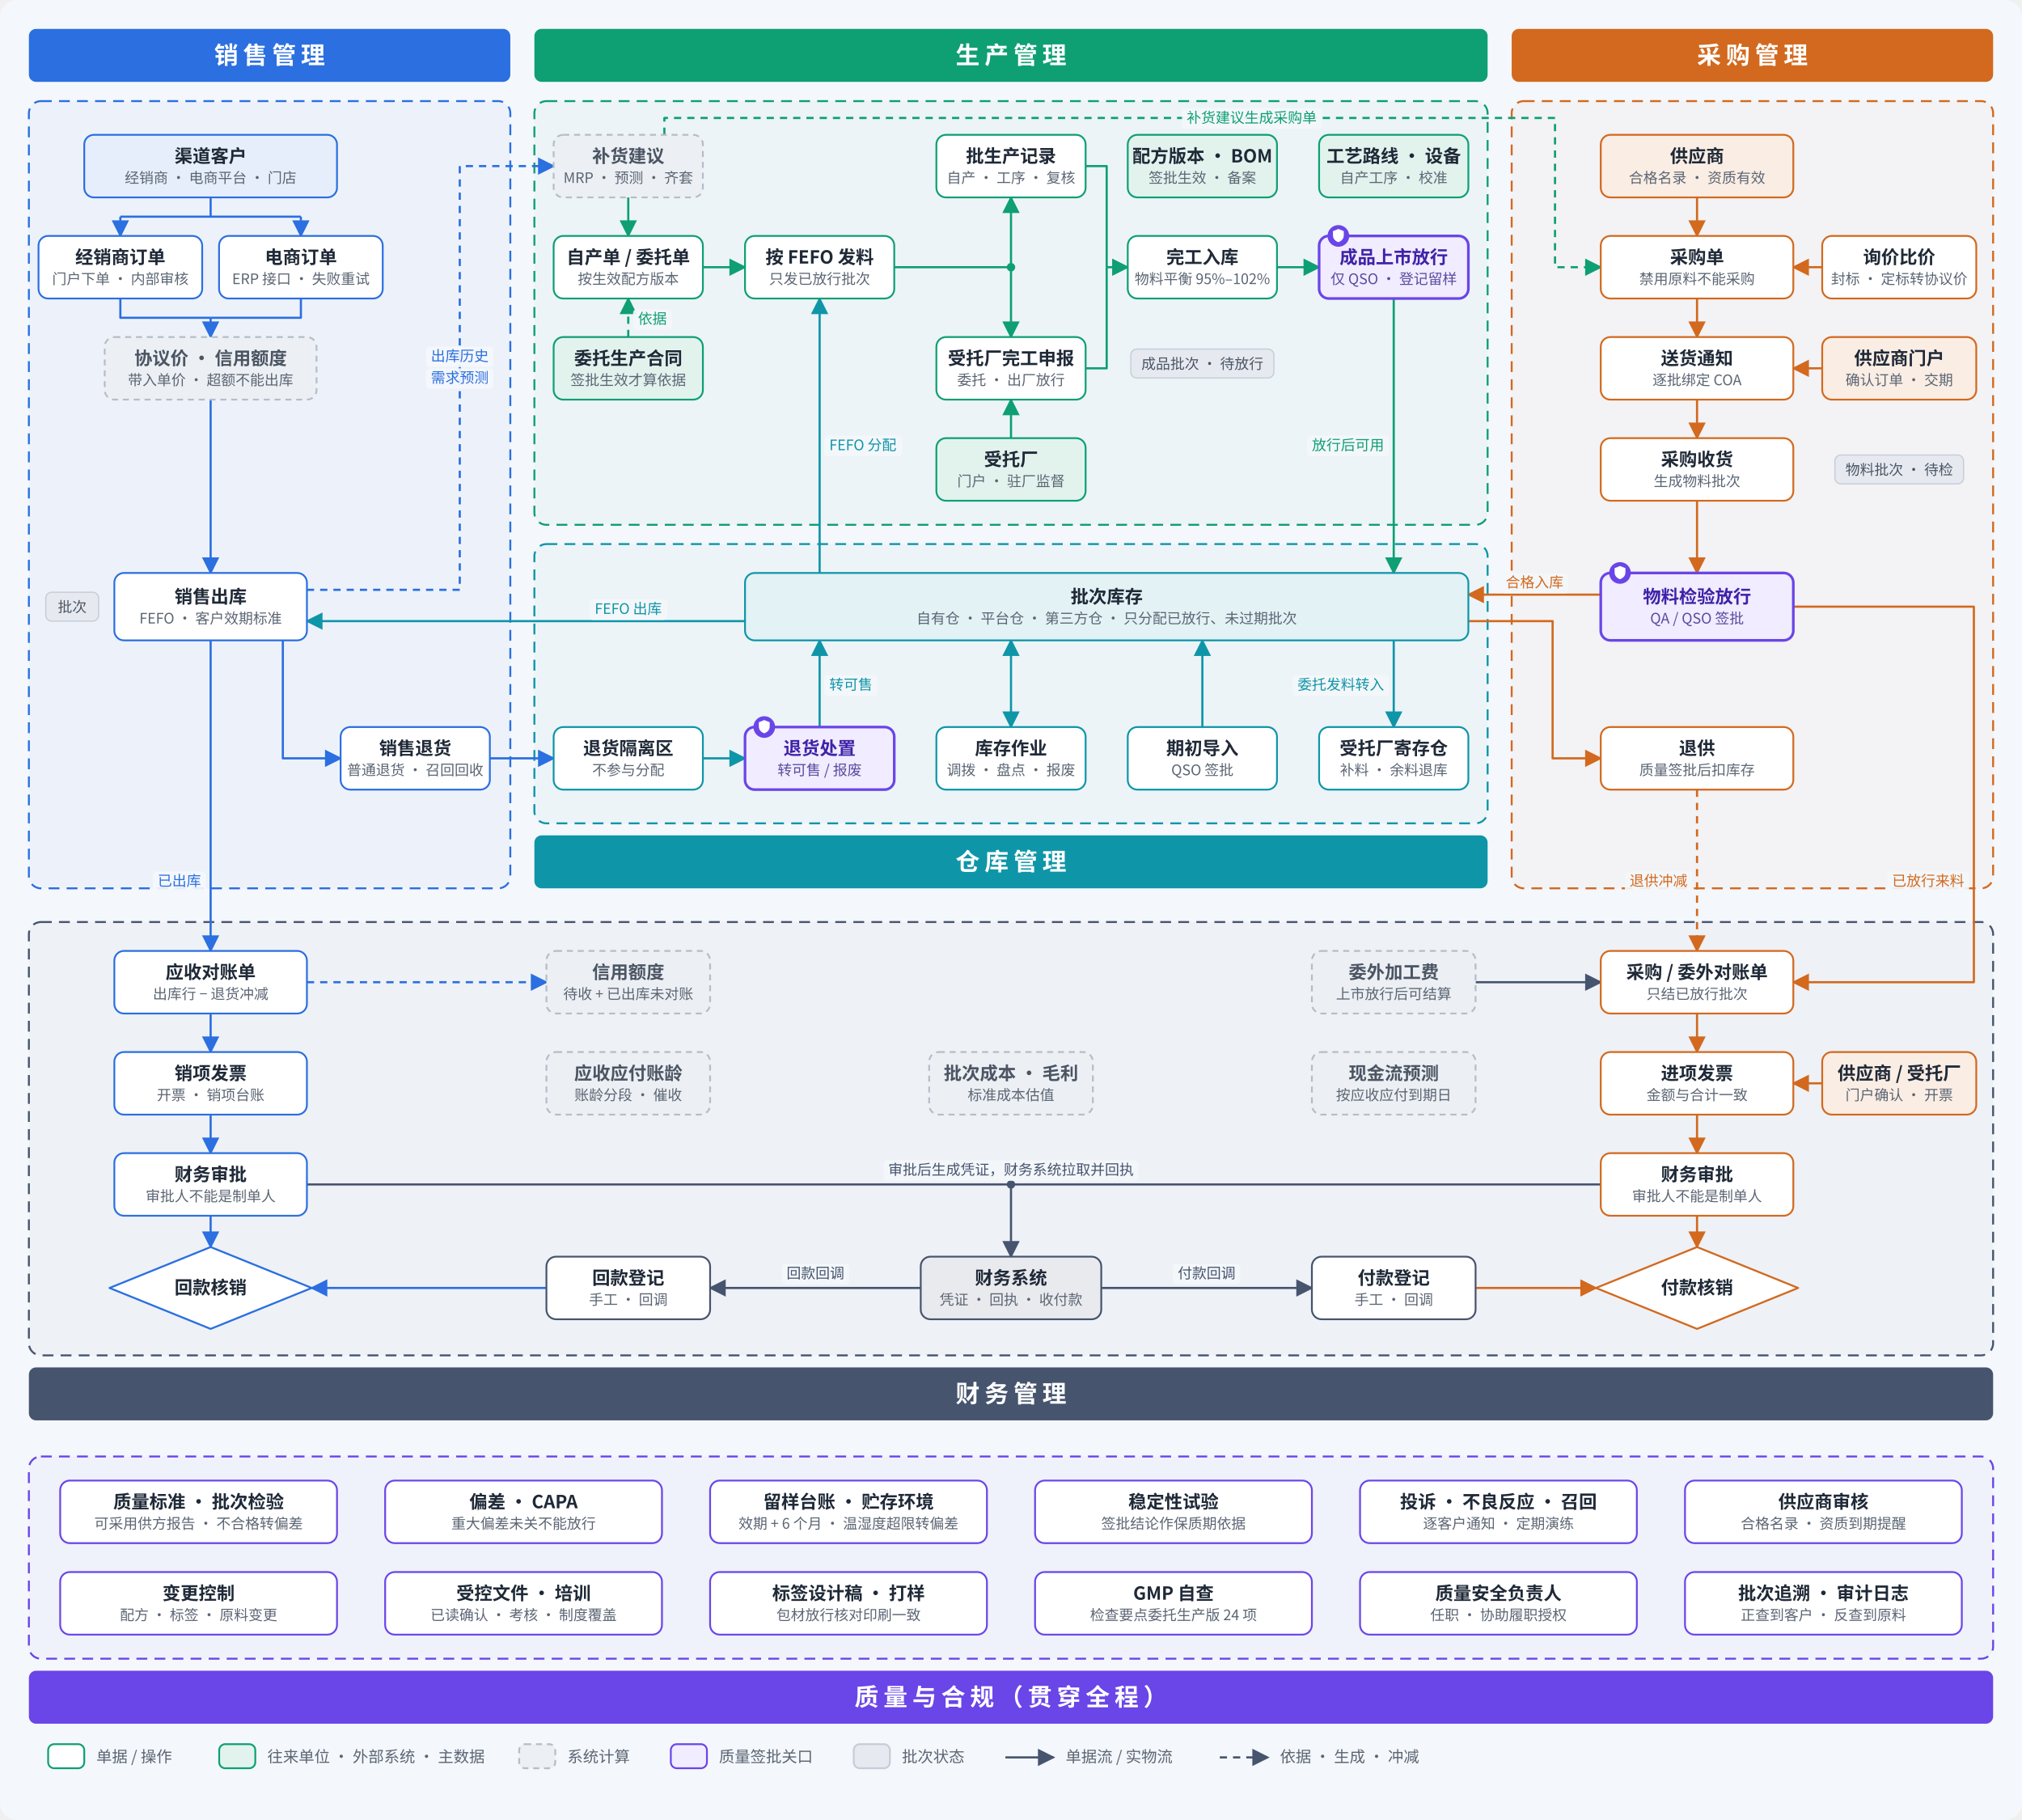
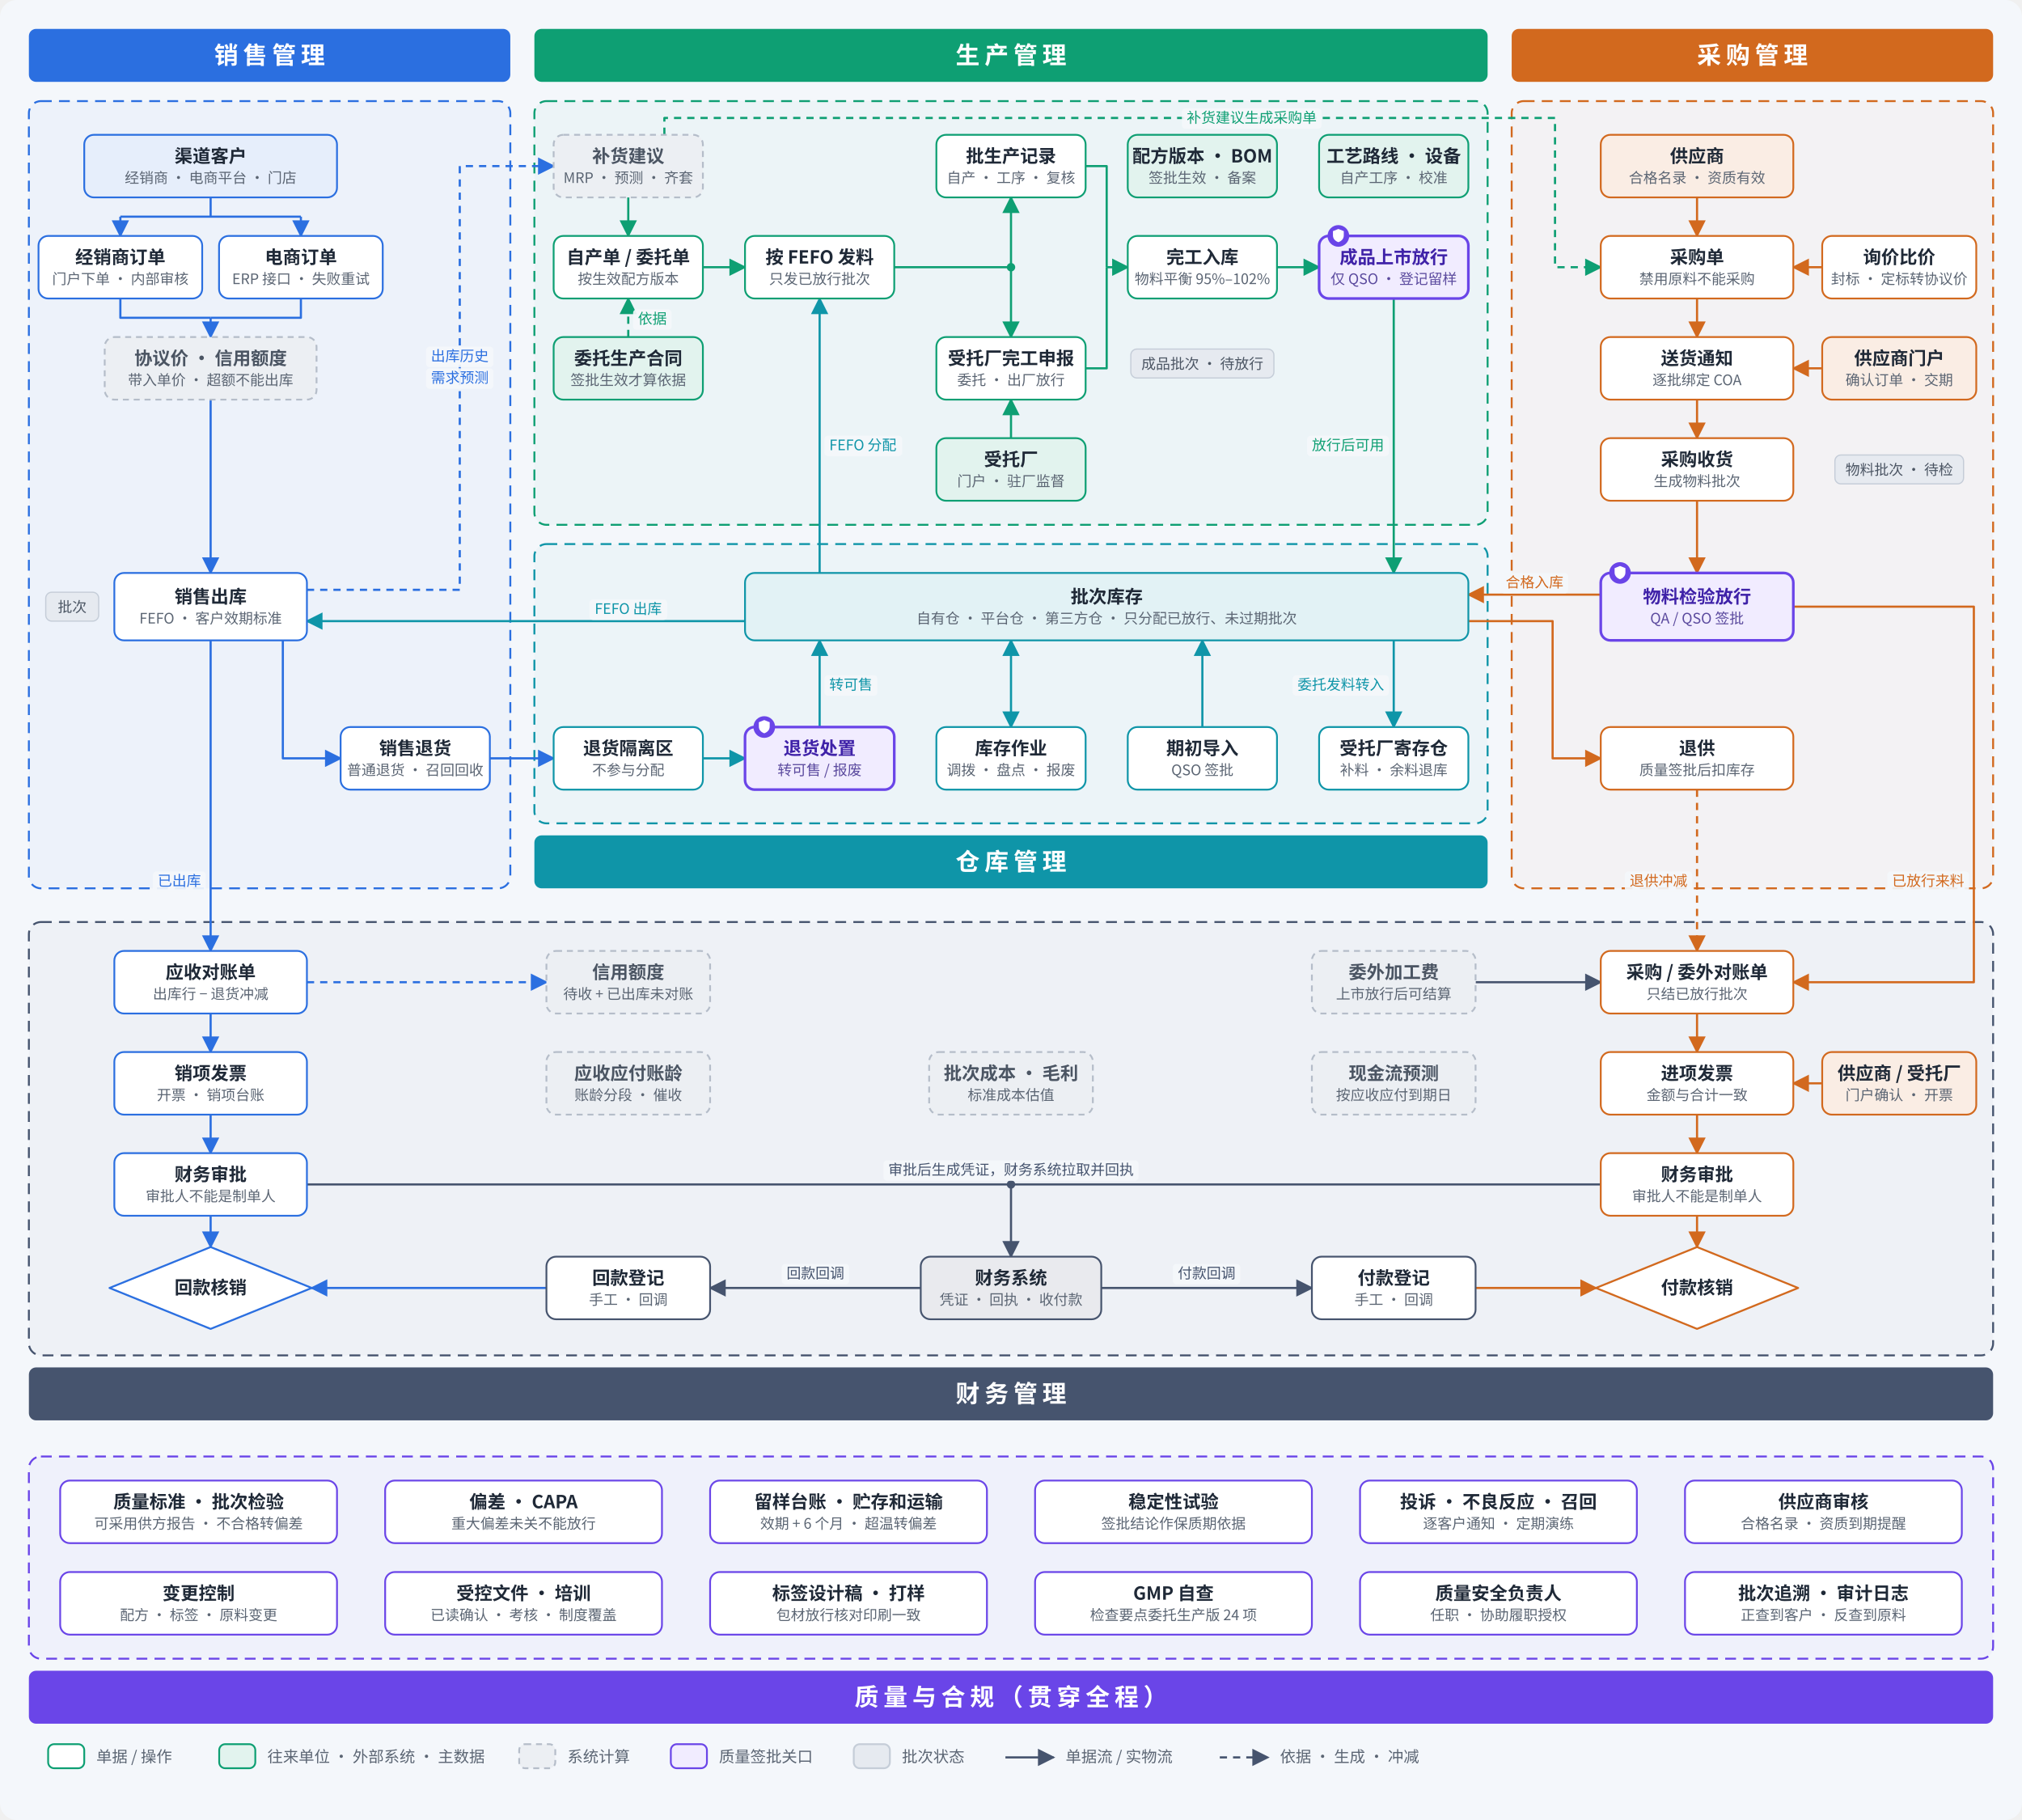
<svg xmlns="http://www.w3.org/2000/svg" width="1680" height="1512" viewBox="0 0 1680 1512" font-family="'PingFang SC','Hiragino Sans GB','Microsoft YaHei','Noto Sans CJK SC','Source Han Sans SC','WenQuanYi Zen Hei',sans-serif" role="img" aria-labelledby="t d">
  <defs>
    <marker id="m-fin" viewBox="0 0 10 10" refX="9" refY="5" markerWidth="8" markerHeight="8" orient="auto-start-reverse">
      <path d="M0 0 L10 5 L0 10z" fill="#46546E" />
    </marker>
    <marker id="m-prod" viewBox="0 0 10 10" refX="9" refY="5" markerWidth="8" markerHeight="8" orient="auto-start-reverse">
      <path d="M0 0 L10 5 L0 10z" fill="#0E9F73" />
    </marker>
    <marker id="m-purch" viewBox="0 0 10 10" refX="9" refY="5" markerWidth="8" markerHeight="8" orient="auto-start-reverse">
      <path d="M0 0 L10 5 L0 10z" fill="#D2691E" />
    </marker>
    <marker id="m-sales" viewBox="0 0 10 10" refX="9" refY="5" markerWidth="8" markerHeight="8" orient="auto-start-reverse">
      <path d="M0 0 L10 5 L0 10z" fill="#2B6FE0" />
    </marker>
    <marker id="m-wh" viewBox="0 0 10 10" refX="9" refY="5" markerWidth="8" markerHeight="8" orient="auto-start-reverse">
      <path d="M0 0 L10 5 L0 10z" fill="#0F95A8" />
    </marker>
  </defs>
  <rect width="1680" height="1512" rx="14" fill="#F4F7FB" />
  <rect x="24" y="24" width="400" height="44" rx="6" fill="#2B6FE0" />
  <text x="224.0" y="53.0" text-anchor="middle" font-size="20" font-weight="700" letter-spacing="4" fill="#FFFFFF">销售管理</text>
  <rect x="444" y="24" width="792" height="44" rx="6" fill="#0E9F73" />
  <text x="840.0" y="53.0" text-anchor="middle" font-size="20" font-weight="700" letter-spacing="4" fill="#FFFFFF">生产管理</text>
  <rect x="1256" y="24" width="400" height="44" rx="6" fill="#D2691E" />
  <text x="1456.0" y="53.0" text-anchor="middle" font-size="20" font-weight="700" letter-spacing="4" fill="#FFFFFF">采购管理</text>
  <rect x="24" y="84" width="400" height="654" rx="10" fill="#2B6FE0" fill-opacity="0.035" stroke="#2B6FE0" stroke-width="1.6" stroke-dasharray="9 6" />
  <rect x="1256" y="84" width="400" height="654" rx="10" fill="#D2691E" fill-opacity="0.035" stroke="#D2691E" stroke-width="1.6" stroke-dasharray="9 6" />
  <rect x="444" y="84" width="792" height="352" rx="10" fill="#0E9F73" fill-opacity="0.035" stroke="#0E9F73" stroke-width="1.6" stroke-dasharray="9 6" />
  <rect x="444" y="452" width="792" height="232" rx="10" fill="#0F95A8" fill-opacity="0.035" stroke="#0F95A8" stroke-width="1.6" stroke-dasharray="9 6" />
  <rect x="444" y="694" width="792" height="44" rx="6" fill="#0F95A8" />
  <text x="840.0" y="723.0" text-anchor="middle" font-size="20" font-weight="700" letter-spacing="4" fill="#FFFFFF">仓库管理</text>
  <rect x="24" y="766" width="1632" height="360" rx="10" fill="#46546E" fill-opacity="0.035" stroke="#46546E" stroke-width="1.6" stroke-dasharray="9 6" />
  <rect x="24" y="1136" width="1632" height="44" rx="6" fill="#46546E" />
  <text x="840.0" y="1165.0" text-anchor="middle" font-size="20" font-weight="700" letter-spacing="4" fill="#FFFFFF">财务管理</text>
  <rect x="24" y="1210" width="1632" height="168" rx="10" fill="#6A45E8" fill-opacity="0.035" stroke="#6A45E8" stroke-width="1.6" stroke-dasharray="9 6" />
  <rect x="24" y="1388" width="1632" height="44" rx="6" fill="#6A45E8" />
  <text x="840.0" y="1417.0" text-anchor="middle" font-size="20" font-weight="700" letter-spacing="4" fill="#FFFFFF">质量与合规（贯穿全程）</text>
  <path d="M175 164 L175 180.0" fill="none" stroke="#2B6FE0" stroke-width="1.8" stroke-linejoin="round" />
  <path d="M100 180.0 L250 180.0" fill="none" stroke="#2B6FE0" stroke-width="1.8" stroke-linejoin="round" />
  <path d="M100 180.0 L100 196" fill="none" stroke="#2B6FE0" stroke-width="1.8" stroke-linejoin="round" marker-end="url(#m-sales)" />
  <path d="M250 180.0 L250 196" fill="none" stroke="#2B6FE0" stroke-width="1.8" stroke-linejoin="round" marker-end="url(#m-sales)" />
  <path d="M100 248 L100 264.0 L175 264.0" fill="none" stroke="#2B6FE0" stroke-width="1.8" stroke-linejoin="round" />
  <path d="M250 248 L250 264.0 L175 264.0" fill="none" stroke="#2B6FE0" stroke-width="1.8" stroke-linejoin="round" />
  <path d="M175 264.0 L175 280" fill="none" stroke="#2B6FE0" stroke-width="1.8" stroke-linejoin="round" marker-end="url(#m-sales)" />
  <path d="M175 332 L175 476" fill="none" stroke="#2B6FE0" stroke-width="1.8" stroke-linejoin="round" marker-end="url(#m-sales)" />
  <path d="M235 532 L235 630.0 L283 630.0" fill="none" stroke="#2B6FE0" stroke-width="1.8" stroke-linejoin="round" marker-end="url(#m-sales)" />
  <path d="M255 490 L382 490 L382 138.0 L460.0 138.0" fill="none" stroke="#2B6FE0" stroke-width="1.8" stroke-linejoin="round" stroke-dasharray="6 5" marker-end="url(#m-sales)" />
  <path d="M522 164 L522 196" fill="none" stroke="#0E9F73" stroke-width="1.8" stroke-linejoin="round" marker-end="url(#m-prod)" />
  <path d="M522 280 L522 248" fill="none" stroke="#0E9F73" stroke-width="1.8" stroke-linejoin="round" stroke-dasharray="6 5" marker-end="url(#m-prod)" />
  <path d="M584.0 222.0 L619.0 222.0" fill="none" stroke="#0E9F73" stroke-width="1.8" stroke-linejoin="round" marker-end="url(#m-prod)" />
  <path d="M743.0 222.0 L840 222.0" fill="none" stroke="#0E9F73" stroke-width="1.8" stroke-linejoin="round" />
  <circle cx="840" cy="222.0" r="3.5" fill="#0E9F73" />
  <path d="M840 222.0 L840 164" fill="none" stroke="#0E9F73" stroke-width="1.8" stroke-linejoin="round" marker-end="url(#m-prod)" />
  <path d="M840 222.0 L840 280" fill="none" stroke="#0E9F73" stroke-width="1.8" stroke-linejoin="round" marker-end="url(#m-prod)" />
  <path d="M902.0 138.0 L919.5 138.0 L919.5 222.0" fill="none" stroke="#0E9F73" stroke-width="1.8" stroke-linejoin="round" />
  <path d="M902.0 306.0 L919.5 306.0 L919.5 222.0" fill="none" stroke="#0E9F73" stroke-width="1.8" stroke-linejoin="round" />
  <path d="M919.5 222.0 L937.0 222.0" fill="none" stroke="#0E9F73" stroke-width="1.8" stroke-linejoin="round" marker-end="url(#m-prod)" />
  <path d="M840 364 L840 332" fill="none" stroke="#0E9F73" stroke-width="1.8" stroke-linejoin="round" marker-end="url(#m-prod)" />
  <path d="M1061.0 222.0 L1096.0 222.0" fill="none" stroke="#0E9F73" stroke-width="1.8" stroke-linejoin="round" marker-end="url(#m-prod)" />
  <path d="M552 112 L552 98 L1292 98 L1292 222.0 L1330 222.0" fill="none" stroke="#0E9F73" stroke-width="1.8" stroke-linejoin="round" stroke-dasharray="6 5" marker-end="url(#m-prod)" />
  <path d="M681 476 L681 248" fill="none" stroke="#0F95A8" stroke-width="1.8" stroke-linejoin="round" marker-end="url(#m-wh)" />
  <path d="M1158 248 L1158 476" fill="none" stroke="#0E9F73" stroke-width="1.8" stroke-linejoin="round" marker-end="url(#m-prod)" />
  <path d="M840 532 L840 604" fill="none" stroke="#0F95A8" stroke-width="1.8" stroke-linejoin="round" marker-end="url(#m-wh)" marker-start="url(#m-wh)" />
  <path d="M999 604 L999 532" fill="none" stroke="#0F95A8" stroke-width="1.8" stroke-linejoin="round" marker-end="url(#m-wh)" />
  <path d="M1158 532 L1158 604" fill="none" stroke="#0F95A8" stroke-width="1.8" stroke-linejoin="round" marker-end="url(#m-wh)" />
  <path d="M584.0 630.0 L619.0 630.0" fill="none" stroke="#0F95A8" stroke-width="1.8" stroke-linejoin="round" marker-end="url(#m-wh)" />
  <path d="M681 604 L681 532" fill="none" stroke="#0F95A8" stroke-width="1.8" stroke-linejoin="round" marker-end="url(#m-wh)" />
  <path d="M619.0 516 L255 516" fill="none" stroke="#0F95A8" stroke-width="1.8" stroke-linejoin="round" marker-end="url(#m-wh)" />
  <path d="M407 630.0 L460.0 630.0" fill="none" stroke="#2B6FE0" stroke-width="1.8" stroke-linejoin="round" marker-end="url(#m-sales)" />
  <path d="M1410 164 L1410 196" fill="none" stroke="#D2691E" stroke-width="1.8" stroke-linejoin="round" marker-end="url(#m-purch)" />
  <path d="M1514 222.0 L1490 222.0" fill="none" stroke="#D2691E" stroke-width="1.8" stroke-linejoin="round" marker-end="url(#m-purch)" />
  <path d="M1410 248 L1410 280" fill="none" stroke="#D2691E" stroke-width="1.8" stroke-linejoin="round" marker-end="url(#m-purch)" />
  <path d="M1514 306.0 L1490 306.0" fill="none" stroke="#D2691E" stroke-width="1.8" stroke-linejoin="round" marker-end="url(#m-purch)" />
  <path d="M1410 332 L1410 364" fill="none" stroke="#D2691E" stroke-width="1.8" stroke-linejoin="round" marker-end="url(#m-purch)" />
  <path d="M1410 416 L1410 476" fill="none" stroke="#D2691E" stroke-width="1.8" stroke-linejoin="round" marker-end="url(#m-purch)" />
  <path d="M1330 494 L1220.0 494" fill="none" stroke="#D2691E" stroke-width="1.8" stroke-linejoin="round" marker-end="url(#m-purch)" />
  <path d="M1220.0 516 L1290 516 L1290 630.0 L1330 630.0" fill="none" stroke="#D2691E" stroke-width="1.8" stroke-linejoin="round" marker-end="url(#m-purch)" />
  <path d="M175 532 L175 790" fill="none" stroke="#2B6FE0" stroke-width="1.8" stroke-linejoin="round" marker-end="url(#m-sales)" />
  <path d="M1490 504.0 L1640 504.0 L1640 816.0 L1490 816.0" fill="none" stroke="#D2691E" stroke-width="1.8" stroke-linejoin="round" marker-end="url(#m-purch)" />
  <path d="M1410 656 L1410 790" fill="none" stroke="#D2691E" stroke-width="1.8" stroke-linejoin="round" stroke-dasharray="6 5" marker-end="url(#m-purch)" />
  <path d="M175 842 L175 874" fill="none" stroke="#2B6FE0" stroke-width="1.8" stroke-linejoin="round" marker-end="url(#m-sales)" />
  <path d="M175 926 L175 958" fill="none" stroke="#2B6FE0" stroke-width="1.8" stroke-linejoin="round" marker-end="url(#m-sales)" />
  <path d="M175 1010 L175 1036" fill="none" stroke="#2B6FE0" stroke-width="1.8" stroke-linejoin="round" marker-end="url(#m-sales)" />
  <path d="M255 816.0 L454 816.0" fill="none" stroke="#2B6FE0" stroke-width="1.8" stroke-linejoin="round" stroke-dasharray="6 5" marker-end="url(#m-sales)" />
  <path d="M1410 842 L1410 874" fill="none" stroke="#D2691E" stroke-width="1.8" stroke-linejoin="round" marker-end="url(#m-purch)" />
  <path d="M1514 900.0 L1490 900.0" fill="none" stroke="#D2691E" stroke-width="1.8" stroke-linejoin="round" marker-end="url(#m-purch)" />
  <path d="M1410 926 L1410 958" fill="none" stroke="#D2691E" stroke-width="1.8" stroke-linejoin="round" marker-end="url(#m-purch)" />
  <path d="M1410 1010 L1410 1036" fill="none" stroke="#D2691E" stroke-width="1.8" stroke-linejoin="round" marker-end="url(#m-purch)" />
  <path d="M1226 816.0 L1330 816.0" fill="none" stroke="#46546E" stroke-width="1.8" stroke-linejoin="round" marker-end="url(#m-fin)" />
  <path d="M255 984.0 L840 984.0" fill="none" stroke="#46546E" stroke-width="1.8" stroke-linejoin="round" />
  <path d="M1330 984.0 L840 984.0" fill="none" stroke="#46546E" stroke-width="1.8" stroke-linejoin="round" />
  <circle cx="840" cy="984.0" r="3.5" fill="#46546E" />
  <path d="M840 984.0 L840 1044" fill="none" stroke="#46546E" stroke-width="1.8" stroke-linejoin="round" marker-end="url(#m-fin)" />
  <path d="M765 1070.0 L590 1070.0" fill="none" stroke="#46546E" stroke-width="1.8" stroke-linejoin="round" marker-end="url(#m-fin)" />
  <path d="M915 1070.0 L1090 1070.0" fill="none" stroke="#46546E" stroke-width="1.8" stroke-linejoin="round" marker-end="url(#m-fin)" />
  <path d="M454 1070.0 L259 1070.0" fill="none" stroke="#2B6FE0" stroke-width="1.8" stroke-linejoin="round" marker-end="url(#m-sales)" />
  <path d="M1226 1070.0 L1326 1070.0" fill="none" stroke="#D2691E" stroke-width="1.8" stroke-linejoin="round" marker-end="url(#m-purch)" />
  <path d="M835.36 1460 L875.36 1460" fill="none" stroke="#46546E" stroke-width="1.8" stroke-linejoin="round" marker-end="url(#m-fin)" />
  <path d="M1013.48 1460 L1053.48 1460" fill="none" stroke="#46546E" stroke-width="1.8" stroke-linejoin="round" stroke-dasharray="6 5" marker-end="url(#m-fin)" />
  <rect x="70.0" y="112" width="210" height="52" rx="8" fill="#E6EEFB" stroke="#2B6FE0" stroke-width="1.5" />
  <text x="175" y="135.0" text-anchor="middle" font-size="15" font-weight="600" fill="#1F2937">渠道客户</text>
  <text x="175" y="152.0" text-anchor="middle" font-size="12" fill="#5B6573">经销商 · 电商平台 · 门店</text>
  <rect x="32.0" y="196" width="136" height="52" rx="8" fill="#FFFFFF" stroke="#2B6FE0" stroke-width="1.5" />
  <text x="100" y="219.0" text-anchor="middle" font-size="15" font-weight="600" fill="#1F2937">经销商订单</text>
  <text x="100" y="236.0" text-anchor="middle" font-size="12" fill="#5B6573">门户下单 · 内部审核</text>
  <rect x="182.0" y="196" width="136" height="52" rx="8" fill="#FFFFFF" stroke="#2B6FE0" stroke-width="1.5" />
  <text x="250" y="219.0" text-anchor="middle" font-size="15" font-weight="600" fill="#1F2937">电商订单</text>
  <text x="250" y="236.0" text-anchor="middle" font-size="12" fill="#5B6573">ERP 接口 · 失败重试</text>
  <rect x="87.0" y="280" width="176" height="52" rx="8" fill="#ECEFF3" stroke="#B5BDC9" stroke-width="1.5" stroke-dasharray="5 4" />
  <text x="175" y="303.0" text-anchor="middle" font-size="15" font-weight="600" fill="#4B5563">协议价 · 信用额度</text>
  <text x="175" y="320.0" text-anchor="middle" font-size="12" fill="#5B6573">带入单价 · 超额不能出库</text>
  <rect x="95.0" y="476" width="160" height="56" rx="8" fill="#FFFFFF" stroke="#2B6FE0" stroke-width="1.5" />
  <text x="175" y="501.0" text-anchor="middle" font-size="15" font-weight="600" fill="#1F2937">销售出库</text>
  <text x="175" y="518.0" text-anchor="middle" font-size="12" fill="#5B6573">FEFO · 客户效期标准</text>
  <rect x="38.0" y="492.0" width="44" height="24" rx="5" fill="#E6EAF0" stroke="#C5CDD8" />
  <text x="60" y="508.5" text-anchor="middle" font-size="12" fill="#4B5563">批次</text>
  <rect x="283.0" y="604" width="124" height="52" rx="8" fill="#FFFFFF" stroke="#2B6FE0" stroke-width="1.5" />
  <text x="345" y="627.0" text-anchor="middle" font-size="15" font-weight="600" fill="#1F2937">销售退货</text>
  <text x="345" y="644.0" text-anchor="middle" font-size="12" fill="#5B6573">普通退货 · 召回回收</text>
  <rect x="460.0" y="112" width="124" height="52" rx="8" fill="#ECEFF3" stroke="#B5BDC9" stroke-width="1.5" stroke-dasharray="5 4" />
  <text x="522" y="135.0" text-anchor="middle" font-size="15" font-weight="600" fill="#4B5563">补货建议</text>
  <text x="522" y="152.0" text-anchor="middle" font-size="12" fill="#5B6573">MRP · 预测 · 齐套</text>
  <rect x="778.0" y="112" width="124" height="52" rx="8" fill="#FFFFFF" stroke="#0E9F73" stroke-width="1.5" />
  <text x="840" y="135.0" text-anchor="middle" font-size="15" font-weight="600" fill="#1F2937">批生产记录</text>
  <text x="840" y="152.0" text-anchor="middle" font-size="12" fill="#5B6573">自产 · 工序 · 复核</text>
  <rect x="937.0" y="112" width="124" height="52" rx="8" fill="#E2F3EE" stroke="#0E9F73" stroke-width="1.5" />
  <text x="999" y="135.0" text-anchor="middle" font-size="15" font-weight="600" fill="#1F2937">配方版本 · BOM</text>
  <text x="999" y="152.0" text-anchor="middle" font-size="12" fill="#5B6573">签批生效 · 备案</text>
  <rect x="1096.0" y="112" width="124" height="52" rx="8" fill="#E2F3EE" stroke="#0E9F73" stroke-width="1.5" />
  <text x="1158" y="135.0" text-anchor="middle" font-size="15" font-weight="600" fill="#1F2937">工艺路线 · 设备</text>
  <text x="1158" y="152.0" text-anchor="middle" font-size="12" fill="#5B6573">自产工序 · 校准</text>
  <rect x="460.0" y="196" width="124" height="52" rx="8" fill="#FFFFFF" stroke="#0E9F73" stroke-width="1.5" />
  <text x="522" y="219.0" text-anchor="middle" font-size="15" font-weight="600" fill="#1F2937">自产单 / 委托单</text>
  <text x="522" y="236.0" text-anchor="middle" font-size="12" fill="#5B6573">按生效配方版本</text>
  <rect x="619.0" y="196" width="124" height="52" rx="8" fill="#FFFFFF" stroke="#0E9F73" stroke-width="1.5" />
  <text x="681" y="219.0" text-anchor="middle" font-size="15" font-weight="600" fill="#1F2937">按 FEFO 发料</text>
  <text x="681" y="236.0" text-anchor="middle" font-size="12" fill="#5B6573">只发已放行批次</text>
  <rect x="937.0" y="196" width="124" height="52" rx="8" fill="#FFFFFF" stroke="#0E9F73" stroke-width="1.5" />
  <text x="999" y="219.0" text-anchor="middle" font-size="15" font-weight="600" fill="#1F2937">完工入库</text>
  <text x="999" y="236.0" text-anchor="middle" font-size="12" fill="#5B6573">物料平衡 95%–102%</text>
  <rect x="1096.0" y="196" width="124" height="52" rx="8" fill="#F1ECFF" stroke="#6A45E8" stroke-width="2.2" />
  <circle cx="1112.0" cy="196" r="9" fill="#6A45E8" />
  <path d="M1107.5 192 l4.5 -1.8 l4.5 1.8 v3.6 c0 3 -2.2 4.8 -4.5 5.6 c-2.3 -0.8 -4.5 -2.6 -4.5 -5.6z" fill="#FFFFFF" />
  <text x="1158" y="219.0" text-anchor="middle" font-size="15" font-weight="600" fill="#3F22A8">成品上市放行</text>
  <text x="1158" y="236.0" text-anchor="middle" font-size="12" fill="#5B4A9E">仅 QSO · 登记留样</text>
  <rect x="460.0" y="280" width="124" height="52" rx="8" fill="#E2F3EE" stroke="#0E9F73" stroke-width="1.5" />
  <text x="522" y="303.0" text-anchor="middle" font-size="15" font-weight="600" fill="#1F2937">委托生产合同</text>
  <text x="522" y="320.0" text-anchor="middle" font-size="12" fill="#5B6573">签批生效才算依据</text>
  <rect x="778.0" y="280" width="124" height="52" rx="8" fill="#FFFFFF" stroke="#0E9F73" stroke-width="1.5" />
  <text x="840" y="303.0" text-anchor="middle" font-size="15" font-weight="600" fill="#1F2937">受托厂完工申报</text>
  <text x="840" y="320.0" text-anchor="middle" font-size="12" fill="#5B6573">委托 · 出厂放行</text>
  <rect x="939.56" y="290" width="118.88" height="24" rx="5" fill="#E6EAF0" stroke="#C5CDD8" />
  <text x="999" y="306.5" text-anchor="middle" font-size="12" fill="#4B5563">成品批次 · 待放行</text>
  <rect x="778.0" y="364" width="124" height="52" rx="8" fill="#E2F3EE" stroke="#0E9F73" stroke-width="1.5" />
  <text x="840" y="387.0" text-anchor="middle" font-size="15" font-weight="600" fill="#1F2937">受托厂</text>
  <text x="840" y="404.0" text-anchor="middle" font-size="12" fill="#5B6573">门户 · 驻厂监督</text>
  <rect x="619.0" y="476" width="601.0" height="56" rx="8" fill="#E2F2F5" stroke="#0F95A8" stroke-width="1.5" />
  <text x="919.5" y="501.0" text-anchor="middle" font-size="15" font-weight="600" fill="#1F2937">批次库存</text>
  <text x="919.5" y="518.0" text-anchor="middle" font-size="12" fill="#5B6573">自有仓 · 平台仓 · 第三方仓 · 只分配已放行、未过期批次</text>
  <rect x="460.0" y="604" width="124" height="52" rx="8" fill="#FFFFFF" stroke="#0F95A8" stroke-width="1.5" />
  <text x="522" y="627.0" text-anchor="middle" font-size="15" font-weight="600" fill="#1F2937">退货隔离区</text>
  <text x="522" y="644.0" text-anchor="middle" font-size="12" fill="#5B6573">不参与分配</text>
  <rect x="619.0" y="604" width="124" height="52" rx="8" fill="#F1ECFF" stroke="#6A45E8" stroke-width="2.2" />
  <circle cx="635.0" cy="604" r="9" fill="#6A45E8" />
  <path d="M630.5 600 l4.5 -1.8 l4.5 1.8 v3.6 c0 3 -2.2 4.8 -4.5 5.6 c-2.3 -0.8 -4.5 -2.6 -4.5 -5.6z" fill="#FFFFFF" />
  <text x="681" y="627.0" text-anchor="middle" font-size="15" font-weight="600" fill="#3F22A8">退货处置</text>
  <text x="681" y="644.0" text-anchor="middle" font-size="12" fill="#5B4A9E">转可售 / 报废</text>
  <rect x="778.0" y="604" width="124" height="52" rx="8" fill="#FFFFFF" stroke="#0F95A8" stroke-width="1.5" />
  <text x="840" y="627.0" text-anchor="middle" font-size="15" font-weight="600" fill="#1F2937">库存作业</text>
  <text x="840" y="644.0" text-anchor="middle" font-size="12" fill="#5B6573">调拨 · 盘点 · 报废</text>
  <rect x="937.0" y="604" width="124" height="52" rx="8" fill="#FFFFFF" stroke="#0F95A8" stroke-width="1.5" />
  <text x="999" y="627.0" text-anchor="middle" font-size="15" font-weight="600" fill="#1F2937">期初导入</text>
  <text x="999" y="644.0" text-anchor="middle" font-size="12" fill="#5B6573">QSO 签批</text>
  <rect x="1096.0" y="604" width="124" height="52" rx="8" fill="#FFFFFF" stroke="#0F95A8" stroke-width="1.5" />
  <text x="1158" y="627.0" text-anchor="middle" font-size="15" font-weight="600" fill="#1F2937">受托厂寄存仓</text>
  <text x="1158" y="644.0" text-anchor="middle" font-size="12" fill="#5B6573">补料 · 余料退库</text>
  <rect x="1330.0" y="112" width="160" height="52" rx="8" fill="#FAEDE4" stroke="#D2691E" stroke-width="1.5" />
  <text x="1410" y="135.0" text-anchor="middle" font-size="15" font-weight="600" fill="#1F2937">供应商</text>
  <text x="1410" y="152.0" text-anchor="middle" font-size="12" fill="#5B6573">合格名录 · 资质有效</text>
  <rect x="1330.0" y="196" width="160" height="52" rx="8" fill="#FFFFFF" stroke="#D2691E" stroke-width="1.5" />
  <text x="1410" y="219.0" text-anchor="middle" font-size="15" font-weight="600" fill="#1F2937">采购单</text>
  <text x="1410" y="236.0" text-anchor="middle" font-size="12" fill="#5B6573">禁用原料不能采购</text>
  <rect x="1514.0" y="196" width="128" height="52" rx="8" fill="#FFFFFF" stroke="#D2691E" stroke-width="1.5" />
  <text x="1578" y="219.0" text-anchor="middle" font-size="15" font-weight="600" fill="#1F2937">询价比价</text>
  <text x="1578" y="236.0" text-anchor="middle" font-size="12" fill="#5B6573">封标 · 定标转协议价</text>
  <rect x="1330.0" y="280" width="160" height="52" rx="8" fill="#FFFFFF" stroke="#D2691E" stroke-width="1.5" />
  <text x="1410" y="303.0" text-anchor="middle" font-size="15" font-weight="600" fill="#1F2937">送货通知</text>
  <text x="1410" y="320.0" text-anchor="middle" font-size="12" fill="#5B6573">逐批绑定 COA</text>
  <rect x="1514.0" y="280" width="128" height="52" rx="8" fill="#FAEDE4" stroke="#D2691E" stroke-width="1.5" />
  <text x="1578" y="303.0" text-anchor="middle" font-size="15" font-weight="600" fill="#1F2937">供应商门户</text>
  <text x="1578" y="320.0" text-anchor="middle" font-size="12" fill="#5B6573">确认订单 · 交期</text>
  <rect x="1330.0" y="364" width="160" height="52" rx="8" fill="#FFFFFF" stroke="#D2691E" stroke-width="1.5" />
  <text x="1410" y="387.0" text-anchor="middle" font-size="15" font-weight="600" fill="#1F2937">采购收货</text>
  <text x="1410" y="404.0" text-anchor="middle" font-size="12" fill="#5B6573">生成物料批次</text>
  <rect x="1524.56" y="378.0" width="106.88" height="24" rx="5" fill="#E6EAF0" stroke="#C5CDD8" />
  <text x="1578" y="394.5" text-anchor="middle" font-size="12" fill="#4B5563">物料批次 · 待检</text>
  <rect x="1330.0" y="476" width="160" height="56" rx="8" fill="#F1ECFF" stroke="#6A45E8" stroke-width="2.2" />
  <circle cx="1346.0" cy="476" r="9" fill="#6A45E8" />
  <path d="M1341.5 472 l4.5 -1.8 l4.5 1.8 v3.6 c0 3 -2.2 4.8 -4.5 5.6 c-2.3 -0.8 -4.5 -2.6 -4.5 -5.6z" fill="#FFFFFF" />
  <text x="1410" y="501.0" text-anchor="middle" font-size="15" font-weight="600" fill="#3F22A8">物料检验放行</text>
  <text x="1410" y="518.0" text-anchor="middle" font-size="12" fill="#5B4A9E">QA / QSO 签批</text>
  <rect x="1330.0" y="604" width="160" height="52" rx="8" fill="#FFFFFF" stroke="#D2691E" stroke-width="1.5" />
  <text x="1410" y="627.0" text-anchor="middle" font-size="15" font-weight="600" fill="#1F2937">退供</text>
  <text x="1410" y="644.0" text-anchor="middle" font-size="12" fill="#5B6573">质量签批后扣库存</text>
  <rect x="95.0" y="790" width="160" height="52" rx="8" fill="#FFFFFF" stroke="#2B6FE0" stroke-width="1.5" />
  <text x="175" y="813.0" text-anchor="middle" font-size="15" font-weight="600" fill="#1F2937">应收对账单</text>
  <text x="175" y="830.0" text-anchor="middle" font-size="12" fill="#5B6573">出库行 − 退货冲减</text>
  <rect x="95.0" y="874" width="160" height="52" rx="8" fill="#FFFFFF" stroke="#2B6FE0" stroke-width="1.5" />
  <text x="175" y="897.0" text-anchor="middle" font-size="15" font-weight="600" fill="#1F2937">销项发票</text>
  <text x="175" y="914.0" text-anchor="middle" font-size="12" fill="#5B6573">开票 · 销项台账</text>
  <rect x="95.0" y="958" width="160" height="52" rx="8" fill="#FFFFFF" stroke="#2B6FE0" stroke-width="1.5" />
  <text x="175" y="981.0" text-anchor="middle" font-size="15" font-weight="600" fill="#1F2937">财务审批</text>
  <text x="175" y="998.0" text-anchor="middle" font-size="12" fill="#5B6573">审批人不能是制单人</text>
  <polygon points="175,1036.0 259.0,1070 175,1104.0 91.0,1070" fill="#FFFFFF" stroke="#2B6FE0" stroke-width="1.6" stroke-linejoin="round" />
  <text x="175" y="1075.0" text-anchor="middle" font-size="15" font-weight="600" fill="#1F2937">回款核销</text>
  <rect x="1330.0" y="790" width="160" height="52" rx="8" fill="#FFFFFF" stroke="#D2691E" stroke-width="1.5" />
  <text x="1410" y="813.0" text-anchor="middle" font-size="15" font-weight="600" fill="#1F2937">采购 / 委外对账单</text>
  <text x="1410" y="830.0" text-anchor="middle" font-size="12" fill="#5B6573">只结已放行批次</text>
  <rect x="1330.0" y="874" width="160" height="52" rx="8" fill="#FFFFFF" stroke="#D2691E" stroke-width="1.5" />
  <text x="1410" y="897.0" text-anchor="middle" font-size="15" font-weight="600" fill="#1F2937">进项发票</text>
  <text x="1410" y="914.0" text-anchor="middle" font-size="12" fill="#5B6573">金额与合计一致</text>
  <rect x="1514.0" y="874" width="128" height="52" rx="8" fill="#FAEDE4" stroke="#D2691E" stroke-width="1.5" />
  <text x="1578" y="897.0" text-anchor="middle" font-size="15" font-weight="600" fill="#1F2937">供应商 / 受托厂</text>
  <text x="1578" y="914.0" text-anchor="middle" font-size="12" fill="#5B6573">门户确认 · 开票</text>
  <rect x="1330.0" y="958" width="160" height="52" rx="8" fill="#FFFFFF" stroke="#D2691E" stroke-width="1.5" />
  <text x="1410" y="981.0" text-anchor="middle" font-size="15" font-weight="600" fill="#1F2937">财务审批</text>
  <text x="1410" y="998.0" text-anchor="middle" font-size="12" fill="#5B6573">审批人不能是制单人</text>
  <polygon points="1410,1036.0 1494.0,1070 1410,1104.0 1326.0,1070" fill="#FFFFFF" stroke="#D2691E" stroke-width="1.6" stroke-linejoin="round" />
  <text x="1410" y="1075.0" text-anchor="middle" font-size="15" font-weight="600" fill="#1F2937">付款核销</text>
  <rect x="454.0" y="790" width="136" height="52" rx="8" fill="#ECEFF3" stroke="#B5BDC9" stroke-width="1.5" stroke-dasharray="5 4" />
  <text x="522" y="813.0" text-anchor="middle" font-size="15" font-weight="600" fill="#4B5563">信用额度</text>
  <text x="522" y="830.0" text-anchor="middle" font-size="12" fill="#5B6573">待收 + 已出库未对账</text>
  <rect x="1090.0" y="790" width="136" height="52" rx="8" fill="#ECEFF3" stroke="#B5BDC9" stroke-width="1.5" stroke-dasharray="5 4" />
  <text x="1158" y="813.0" text-anchor="middle" font-size="15" font-weight="600" fill="#4B5563">委外加工费</text>
  <text x="1158" y="830.0" text-anchor="middle" font-size="12" fill="#5B6573">上市放行后可结算</text>
  <rect x="454.0" y="874" width="136" height="52" rx="8" fill="#ECEFF3" stroke="#B5BDC9" stroke-width="1.5" stroke-dasharray="5 4" />
  <text x="522" y="897.0" text-anchor="middle" font-size="15" font-weight="600" fill="#4B5563">应收应付账龄</text>
  <text x="522" y="914.0" text-anchor="middle" font-size="12" fill="#5B6573">账龄分段 · 催收</text>
  <rect x="772.0" y="874" width="136" height="52" rx="8" fill="#ECEFF3" stroke="#B5BDC9" stroke-width="1.5" stroke-dasharray="5 4" />
  <text x="840" y="897.0" text-anchor="middle" font-size="15" font-weight="600" fill="#4B5563">批次成本 · 毛利</text>
  <text x="840" y="914.0" text-anchor="middle" font-size="12" fill="#5B6573">标准成本估值</text>
  <rect x="1090.0" y="874" width="136" height="52" rx="8" fill="#ECEFF3" stroke="#B5BDC9" stroke-width="1.5" stroke-dasharray="5 4" />
  <text x="1158" y="897.0" text-anchor="middle" font-size="15" font-weight="600" fill="#4B5563">现金流预测</text>
  <text x="1158" y="914.0" text-anchor="middle" font-size="12" fill="#5B6573">按应收应付到期日</text>
  <rect x="454.0" y="1044" width="136" height="52" rx="8" fill="#FFFFFF" stroke="#46546E" stroke-width="1.5" />
  <text x="522" y="1067.0" text-anchor="middle" font-size="15" font-weight="600" fill="#1F2937">回款登记</text>
  <text x="522" y="1084.0" text-anchor="middle" font-size="12" fill="#5B6573">手工 · 回调</text>
  <rect x="765.0" y="1044" width="150" height="52" rx="8" fill="#E9EAEE" stroke="#46546E" stroke-width="1.5" />
  <text x="840" y="1067.0" text-anchor="middle" font-size="15" font-weight="600" fill="#1F2937">财务系统</text>
  <text x="840" y="1084.0" text-anchor="middle" font-size="12" fill="#5B6573">凭证 · 回执 · 收付款</text>
  <rect x="1090.0" y="1044" width="136" height="52" rx="8" fill="#FFFFFF" stroke="#46546E" stroke-width="1.5" />
  <text x="1158" y="1067.0" text-anchor="middle" font-size="15" font-weight="600" fill="#1F2937">付款登记</text>
  <text x="1158" y="1084.0" text-anchor="middle" font-size="12" fill="#5B6573">手工 · 回调</text>
  <rect x="50.0" y="1230" width="230" height="52" rx="8" fill="#FFFFFF" stroke="#6A45E8" stroke-width="1.5" />
  <text x="165" y="1253.0" text-anchor="middle" font-size="15" font-weight="600" fill="#1F2937">质量标准 · 批次检验</text>
  <text x="165" y="1270.0" text-anchor="middle" font-size="12" fill="#5B6573">可采用供方报告 · 不合格转偏差</text>
  <rect x="320.0" y="1230" width="230" height="52" rx="8" fill="#FFFFFF" stroke="#6A45E8" stroke-width="1.5" />
  <text x="435" y="1253.0" text-anchor="middle" font-size="15" font-weight="600" fill="#1F2937">偏差 · CAPA</text>
  <text x="435" y="1270.0" text-anchor="middle" font-size="12" fill="#5B6573">重大偏差未关不能放行</text>
  <rect x="590.0" y="1230" width="230" height="52" rx="8" fill="#FFFFFF" stroke="#6A45E8" stroke-width="1.5" />
-   <text x="705" y="1253.0" text-anchor="middle" font-size="15" font-weight="600" fill="#1F2937">留样台账 · 贮存环境</text>
-   <text x="705" y="1270.0" text-anchor="middle" font-size="12" fill="#5B6573">效期 + 6 个月 · 温湿度超限转偏差</text>
+   <text x="705" y="1253.0" text-anchor="middle" font-size="15" font-weight="600" fill="#1F2937">留样台账 · 贮存和运输</text>
+   <text x="705" y="1270.0" text-anchor="middle" font-size="12" fill="#5B6573">效期 + 6 个月 · 超温转偏差</text>
  <rect x="860.0" y="1230" width="230" height="52" rx="8" fill="#FFFFFF" stroke="#6A45E8" stroke-width="1.5" />
  <text x="975" y="1253.0" text-anchor="middle" font-size="15" font-weight="600" fill="#1F2937">稳定性试验</text>
  <text x="975" y="1270.0" text-anchor="middle" font-size="12" fill="#5B6573">签批结论作保质期依据</text>
  <rect x="1130.0" y="1230" width="230" height="52" rx="8" fill="#FFFFFF" stroke="#6A45E8" stroke-width="1.5" />
  <text x="1245" y="1253.0" text-anchor="middle" font-size="15" font-weight="600" fill="#1F2937">投诉 · 不良反应 · 召回</text>
  <text x="1245" y="1270.0" text-anchor="middle" font-size="12" fill="#5B6573">逐客户通知 · 定期演练</text>
  <rect x="1400.0" y="1230" width="230" height="52" rx="8" fill="#FFFFFF" stroke="#6A45E8" stroke-width="1.5" />
  <text x="1515" y="1253.0" text-anchor="middle" font-size="15" font-weight="600" fill="#1F2937">供应商审核</text>
  <text x="1515" y="1270.0" text-anchor="middle" font-size="12" fill="#5B6573">合格名录 · 资质到期提醒</text>
  <rect x="50.0" y="1306" width="230" height="52" rx="8" fill="#FFFFFF" stroke="#6A45E8" stroke-width="1.5" />
  <text x="165" y="1329.0" text-anchor="middle" font-size="15" font-weight="600" fill="#1F2937">变更控制</text>
  <text x="165" y="1346.0" text-anchor="middle" font-size="12" fill="#5B6573">配方 · 标签 · 原料变更</text>
  <rect x="320.0" y="1306" width="230" height="52" rx="8" fill="#FFFFFF" stroke="#6A45E8" stroke-width="1.5" />
  <text x="435" y="1329.0" text-anchor="middle" font-size="15" font-weight="600" fill="#1F2937">受控文件 · 培训</text>
  <text x="435" y="1346.0" text-anchor="middle" font-size="12" fill="#5B6573">已读确认 · 考核 · 制度覆盖</text>
  <rect x="590.0" y="1306" width="230" height="52" rx="8" fill="#FFFFFF" stroke="#6A45E8" stroke-width="1.5" />
  <text x="705" y="1329.0" text-anchor="middle" font-size="15" font-weight="600" fill="#1F2937">标签设计稿 · 打样</text>
  <text x="705" y="1346.0" text-anchor="middle" font-size="12" fill="#5B6573">包材放行核对印刷一致</text>
  <rect x="860.0" y="1306" width="230" height="52" rx="8" fill="#FFFFFF" stroke="#6A45E8" stroke-width="1.5" />
  <text x="975" y="1329.0" text-anchor="middle" font-size="15" font-weight="600" fill="#1F2937">GMP 自查</text>
  <text x="975" y="1346.0" text-anchor="middle" font-size="12" fill="#5B6573">检查要点委托生产版 24 项</text>
  <rect x="1130.0" y="1306" width="230" height="52" rx="8" fill="#FFFFFF" stroke="#6A45E8" stroke-width="1.5" />
  <text x="1245" y="1329.0" text-anchor="middle" font-size="15" font-weight="600" fill="#1F2937">质量安全负责人</text>
  <text x="1245" y="1346.0" text-anchor="middle" font-size="12" fill="#5B6573">任职 · 协助履职授权</text>
  <rect x="1400.0" y="1306" width="230" height="52" rx="8" fill="#FFFFFF" stroke="#6A45E8" stroke-width="1.5" />
  <text x="1515" y="1329.0" text-anchor="middle" font-size="15" font-weight="600" fill="#1F2937">批次追溯 · 审计日志</text>
  <text x="1515" y="1346.0" text-anchor="middle" font-size="12" fill="#5B6573">正查到客户 · 反查到原料</text>
  <rect x="40" y="1449" width="30" height="20" rx="5" fill="#FFFFFF" stroke="#0E9F73" stroke-width="1.5" />
  <text x="80" y="1464" font-size="13" fill="#5B6573">单据 / 操作</text>
  <rect x="182.12" y="1449" width="30" height="20" rx="5" fill="#E2F3EE" stroke="#0E9F73" stroke-width="1.5" />
  <text x="222.12" y="1464" font-size="13" fill="#5B6573">往来单位 · 外部系统 · 主数据</text>
  <rect x="431.36" y="1449" width="30" height="20" rx="5" fill="#ECEFF3" stroke="#B5BDC9" stroke-width="1.5" stroke-dasharray="5 4" />
  <text x="471.36" y="1464" font-size="13" fill="#5B6573">系统计算</text>
  <rect x="557.36" y="1449" width="30" height="20" rx="5" fill="#F1ECFF" stroke="#6A45E8" stroke-width="1.5" />
  <text x="597.36" y="1464" font-size="13" fill="#5B6573">质量签批关口</text>
  <rect x="709.36" y="1449" width="30" height="20" rx="5" fill="#E6EAF0" stroke="#C5CDD8" stroke-width="1.5" />
  <text x="749.36" y="1464" font-size="13" fill="#5B6573">批次状态</text>
  <text x="885.36" y="1464" font-size="13" fill="#5B6573">单据流 / 实物流</text>
  <text x="1063.48" y="1464" font-size="13" fill="#5B6573">依据 · 生成 · 冲减</text>
  <rect x="354.0" y="288" width="56.0" height="17" rx="3" fill="#F4F7FB" fill-opacity="0.92" />
  <text x="382" y="300" text-anchor="middle" font-size="12" fill="#2B6FE0" font-weight="500">出库历史</text>
  <rect x="354.0" y="306" width="56.0" height="17" rx="3" fill="#F4F7FB" fill-opacity="0.92" />
  <text x="382" y="318" text-anchor="middle" font-size="12" fill="#2B6FE0" font-weight="500">需求预测</text>
  <rect x="526" y="257.0" width="32.0" height="17" rx="3" fill="#F4F7FB" fill-opacity="0.92" />
  <text x="530" y="269.0" text-anchor="start" font-size="12" fill="#0E9F73" font-weight="500">依据</text>
  <rect x="982.0" y="90" width="116.0" height="17" rx="3" fill="#F4F7FB" fill-opacity="0.92" />
  <text x="1040" y="102" text-anchor="middle" font-size="12" fill="#0E9F73" font-weight="500">补货建议生成采购单</text>
  <rect x="685" y="362" width="64.64" height="17" rx="3" fill="#F4F7FB" fill-opacity="0.92" />
  <text x="689" y="374" text-anchor="start" font-size="12" fill="#0F95A8" font-weight="500">FEFO 分配</text>
  <rect x="1086.0" y="362" width="68.0" height="17" rx="3" fill="#F4F7FB" fill-opacity="0.92" />
  <text x="1150" y="374" text-anchor="end" font-size="12" fill="#0E9F73" font-weight="500">放行后可用</text>
  <rect x="1074.0" y="561.0" width="80.0" height="17" rx="3" fill="#F4F7FB" fill-opacity="0.92" />
  <text x="1150" y="573.0" text-anchor="end" font-size="12" fill="#0F95A8" font-weight="500">委托发料转入</text>
  <rect x="685" y="561.0" width="44.0" height="17" rx="3" fill="#F4F7FB" fill-opacity="0.92" />
  <text x="689" y="573.0" text-anchor="start" font-size="12" fill="#0F95A8" font-weight="500">转可售</text>
  <rect x="489.68" y="498" width="64.64" height="17" rx="3" fill="#F4F7FB" fill-opacity="0.92" />
  <text x="522" y="510" text-anchor="middle" font-size="12" fill="#0F95A8" font-weight="500">FEFO 出库</text>
  <rect x="1247.0" y="476" width="56.0" height="17" rx="3" fill="#F4F7FB" fill-opacity="0.92" />
  <text x="1275.0" y="488" text-anchor="middle" font-size="12" fill="#D2691E" font-weight="500">合格入库</text>
  <rect x="127.0" y="724" width="44.0" height="17" rx="3" fill="#F4F7FB" fill-opacity="0.92" />
  <text x="167" y="736" text-anchor="end" font-size="12" fill="#2B6FE0" font-weight="500">已出库</text>
  <rect x="1568.0" y="724" width="68.0" height="17" rx="3" fill="#F4F7FB" fill-opacity="0.92" />
  <text x="1632" y="736" text-anchor="end" font-size="12" fill="#D2691E" font-weight="500">已放行来料</text>
  <rect x="1350.0" y="724" width="56.0" height="17" rx="3" fill="#F4F7FB" fill-opacity="0.92" />
  <text x="1402" y="736" text-anchor="end" font-size="12" fill="#D2691E" font-weight="500">退供冲减</text>
  <rect x="734.0" y="964.0" width="212.0" height="17" rx="3" fill="#F4F7FB" fill-opacity="0.92" />
  <text x="840" y="976.0" text-anchor="middle" font-size="12" fill="#46546E" font-weight="500">审批后生成凭证，财务系统拉取并回执</text>
  <rect x="649.5" y="1050.0" width="56.0" height="17" rx="3" fill="#F4F7FB" fill-opacity="0.92" />
  <text x="677.5" y="1062.0" text-anchor="middle" font-size="12" fill="#46546E" font-weight="500">回款回调</text>
  <rect x="974.5" y="1050.0" width="56.0" height="17" rx="3" fill="#F4F7FB" fill-opacity="0.92" />
  <text x="1002.5" y="1062.0" text-anchor="middle" font-size="12" fill="#46546E" font-weight="500">付款回调</text>
</svg>
